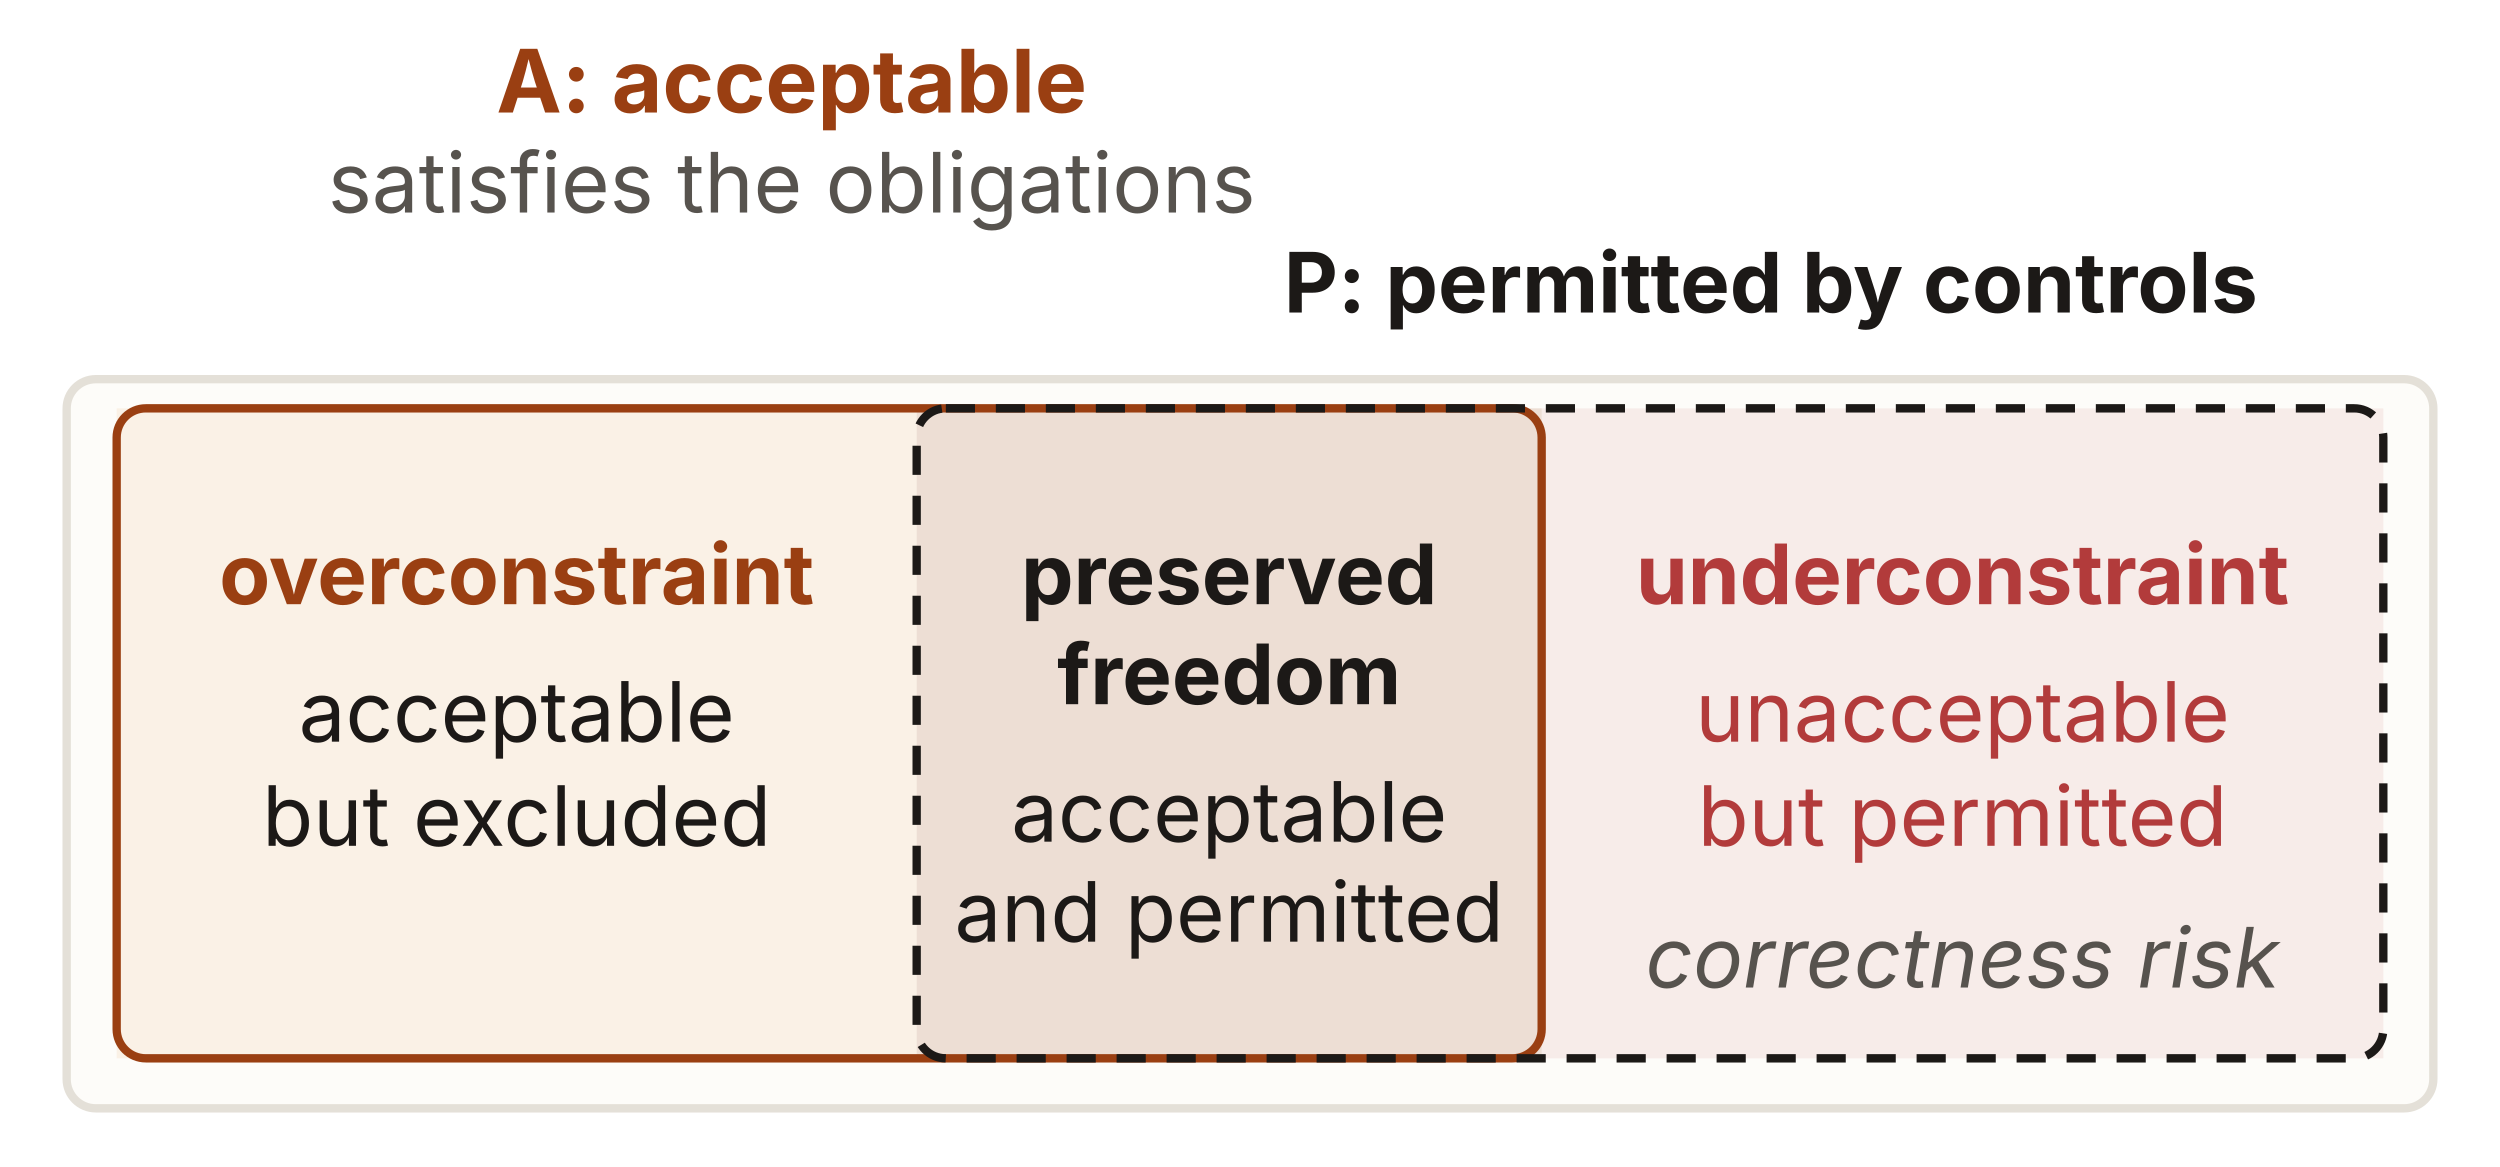
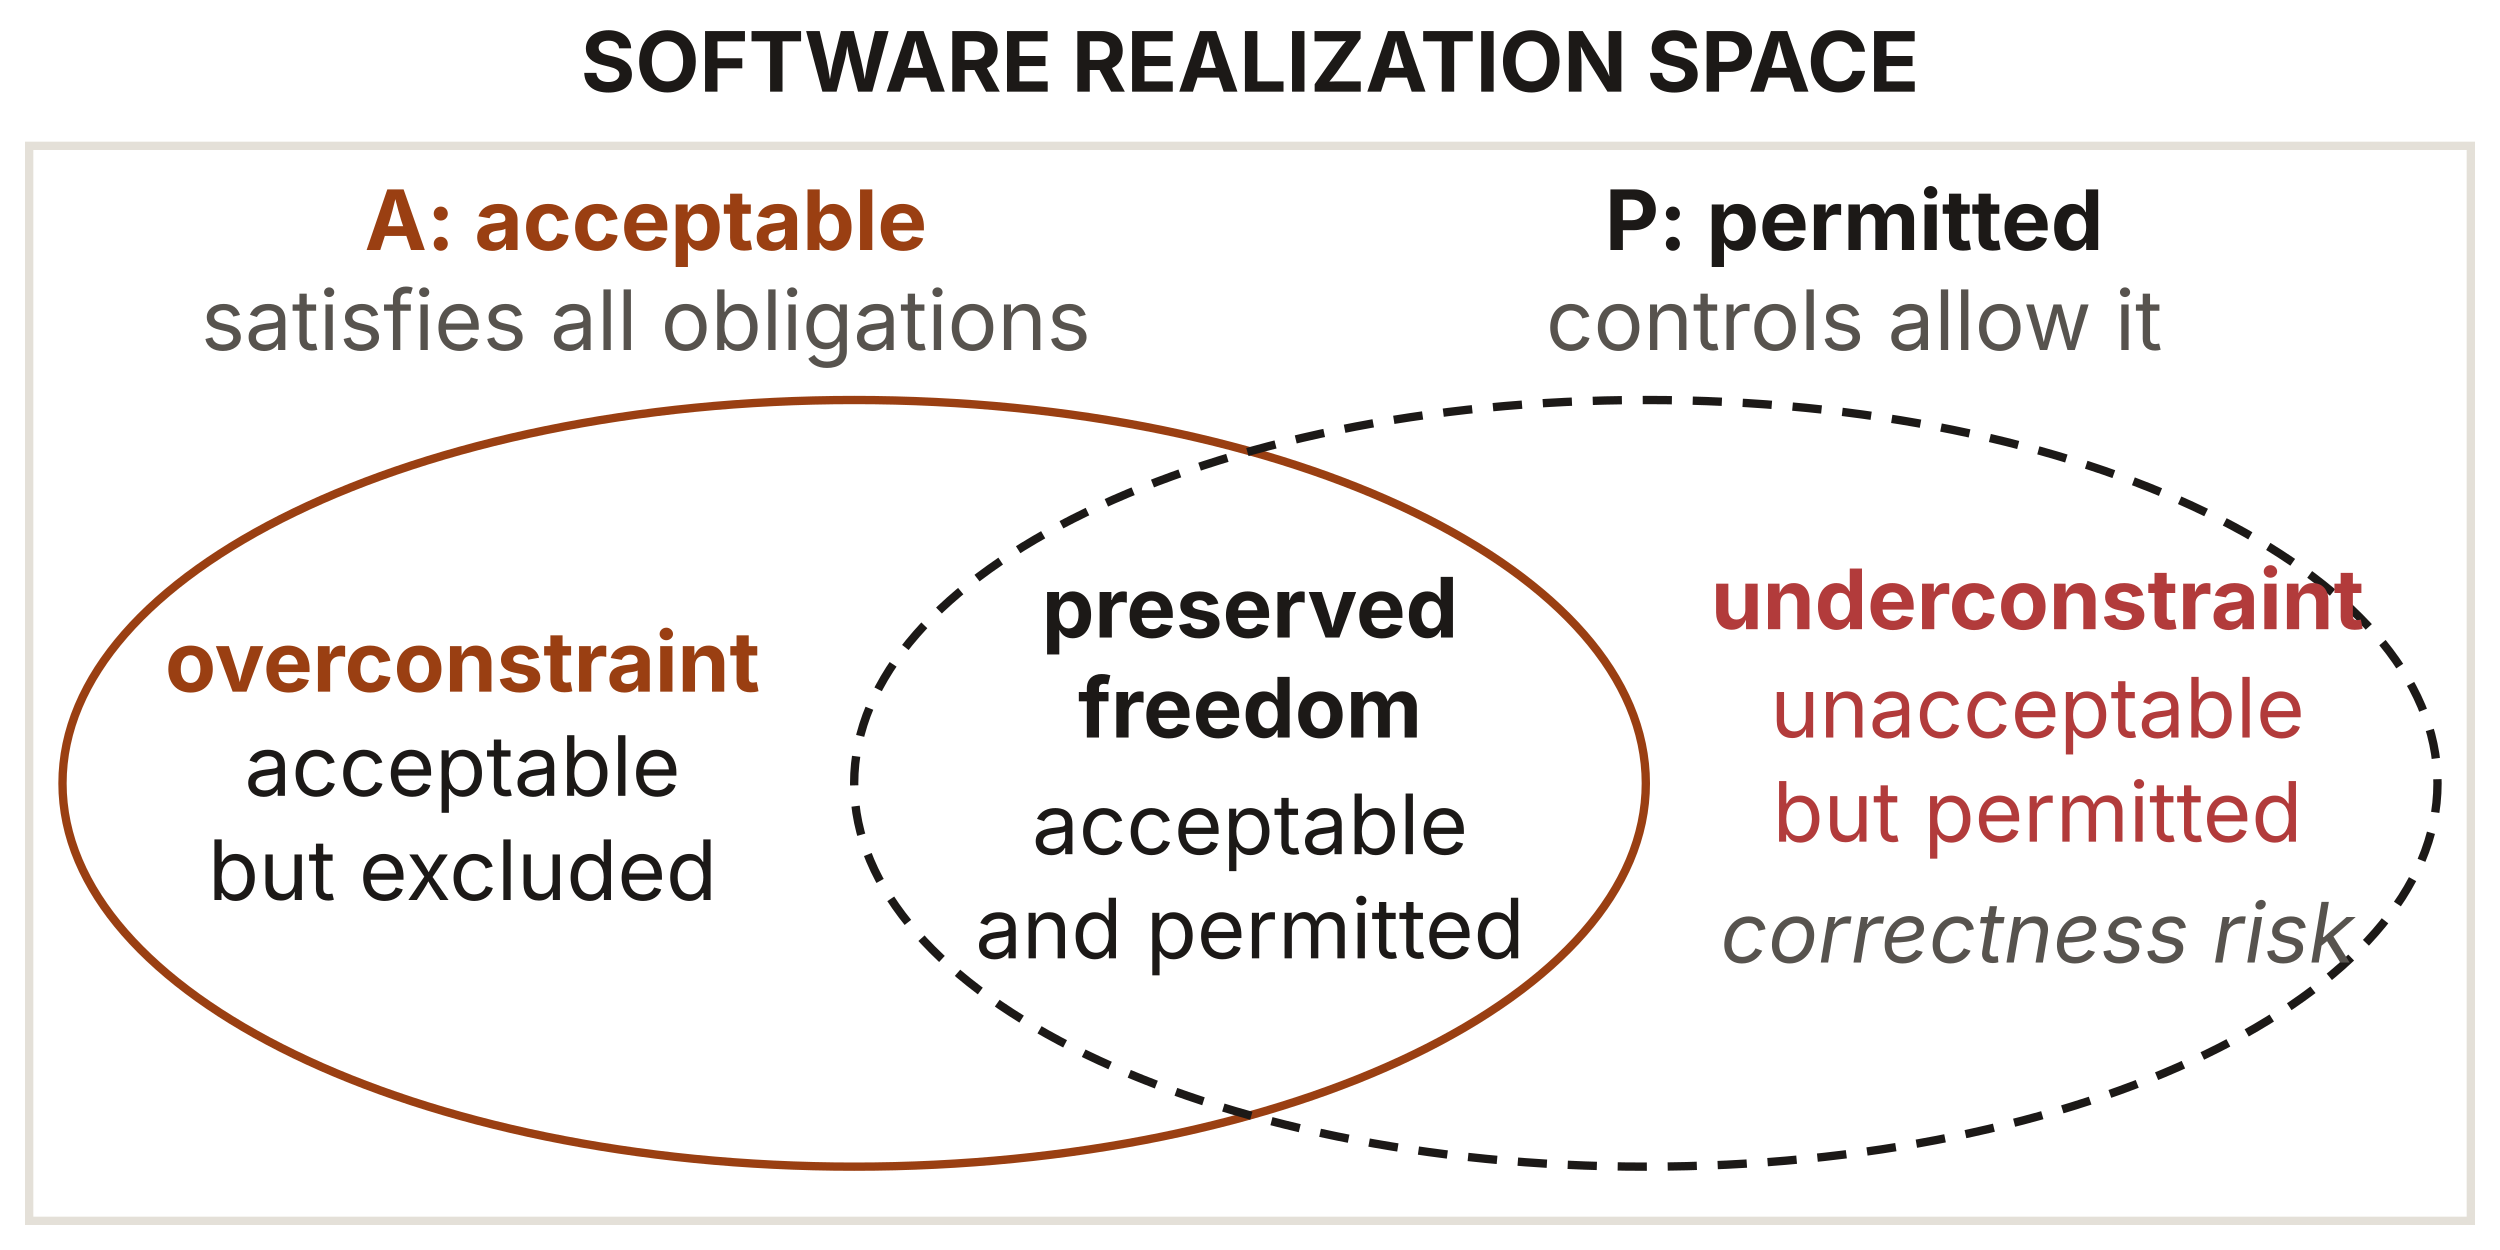
- <svg xmlns="http://www.w3.org/2000/svg" viewBox="0 0 600 280" width="600" height="280" role="img" aria-labelledby="figure-title figure-description" font-family="'Source Sans 3', -apple-system, 'Segoe UI', sans-serif">
-   <defs>
-     <marker id="arrow" viewBox="0 0 10 10" refX="8.5" refY="5" markerWidth="7" markerHeight="7" orient="auto">
-       <path d="M0 0 L10 5 L0 10 Z" fill="#9a3f12" />
-     </marker>
-   </defs>
-   <text x="190" y="27" text-anchor="middle" font-size="21" fill="#9a3f12" font-weight="700">A: acceptable</text>
-   <text x="190" y="51" text-anchor="middle" font-size="20" fill="#57534e">satisfies the obligations</text>
-   <text x="425" y="75" text-anchor="middle" font-size="20" fill="#1c1917" font-weight="700">P: permitted by controls</text>
-   <rect x="16" y="91" width="568" height="175" rx="7" fill="#fdfcf9" stroke="#e4e0d8" stroke-width="2" />
-   <rect x="28" y="98" width="192" height="156" fill="#faf1e6" />
-   <rect x="220" y="98" width="150" height="156" fill="#9a3f12" fill-opacity="0.16" />
-   <rect x="370" y="98" width="202" height="156" fill="#b23b3b" fill-opacity="0.08" />
-   <rect id="acceptable-region" x="28" y="98" width="342" height="156" rx="7" fill="none" stroke="#9a3f12" stroke-width="2" />
-   <rect id="permitted-region" x="220" y="98" width="352" height="156" rx="7" fill="none" stroke="#1c1917" stroke-width="2" stroke-dasharray="7 5" />
-   <text x="124" y="145" text-anchor="middle" font-size="20" fill="#9a3f12" font-weight="700">overconstraint</text>
-   <text x="124" y="178" text-anchor="middle" font-size="20" fill="#1c1917">acceptable</text>
-   <text x="124" y="203" text-anchor="middle" font-size="20" fill="#1c1917">but excluded</text>
-   <text x="295" y="145" text-anchor="middle" font-size="20" fill="#1c1917" font-weight="700">preserved</text>
-   <text x="295" y="169" text-anchor="middle" font-size="20" fill="#1c1917" font-weight="700">freedom</text>
-   <text x="295" y="202" text-anchor="middle" font-size="20" fill="#1c1917">acceptable</text>
-   <text x="295" y="226" text-anchor="middle" font-size="20" fill="#1c1917">and permitted</text>
-   <text x="471" y="145" text-anchor="middle" font-size="20" fill="#b23b3b" font-weight="700">underconstraint</text>
-   <text x="471" y="178" text-anchor="middle" font-size="20" fill="#b23b3b">unacceptable</text>
-   <text x="471" y="203" text-anchor="middle" font-size="20" fill="#b23b3b">but permitted</text>
-   <text x="471" y="237" text-anchor="middle" font-size="20" fill="#57534e" font-style="italic">correctness risk</text>
+ <svg xmlns="http://www.w3.org/2000/svg" viewBox="0 0 600 300" width="600" height="300" role="img" aria-labelledby="figure-title figure-description" font-family="'Source Sans 3', -apple-system, 'Segoe UI', sans-serif">
+   <text x="300" y="22" text-anchor="middle" font-size="20" fill="#1c1917" font-weight="700">SOFTWARE REALIZATION SPACE</text>
+   <rect x="7" y="35" width="586" height="258" fill="none" stroke="#e4e0d8" stroke-width="2" />
+   <text x="155" y="60" text-anchor="middle" font-size="20" fill="#9a3f12" font-weight="700">A: acceptable</text>
+   <text x="155" y="84" text-anchor="middle" font-size="20" fill="#57534e">satisfies all obligations</text>
+   <text x="445" y="60" text-anchor="middle" font-size="20" fill="#1c1917" font-weight="700">P: permitted</text>
+   <text x="445" y="84" text-anchor="middle" font-size="20" fill="#57534e">controls allow it</text>
+   <ellipse id="acceptable-region" cx="205" cy="188" rx="190" ry="92" fill="none" stroke="#9a3f12" stroke-width="2" />
+   <ellipse id="permitted-region" cx="395" cy="188" rx="190" ry="92" fill="none" stroke="#1c1917" stroke-width="2" stroke-dasharray="7 5" />
+   <text x="111" y="166" text-anchor="middle" font-size="20" fill="#9a3f12" font-weight="700">overconstraint</text>
+   <text x="111" y="191" text-anchor="middle" font-size="20" fill="#1c1917">acceptable</text>
+   <text x="111" y="216" text-anchor="middle" font-size="20" fill="#1c1917">but excluded</text>
+   <text x="300" y="153" text-anchor="middle" font-size="20" fill="#1c1917" font-weight="700">preserved</text>
+   <text x="300" y="177" text-anchor="middle" font-size="20" fill="#1c1917" font-weight="700">freedom</text>
+   <text x="300" y="205" text-anchor="middle" font-size="20" fill="#1c1917">acceptable</text>
+   <text x="300" y="230" text-anchor="middle" font-size="20" fill="#1c1917">and permitted</text>
+   <text x="489" y="151" text-anchor="middle" font-size="20" fill="#b23b3b" font-weight="700">underconstraint</text>
+   <text x="489" y="177" text-anchor="middle" font-size="20" fill="#b23b3b">unacceptable</text>
+   <text x="489" y="202" text-anchor="middle" font-size="20" fill="#b23b3b">but permitted</text>
+   <text x="489" y="231" text-anchor="middle" font-size="20" fill="#57534e" font-style="italic">correctness risk</text>
</svg>
